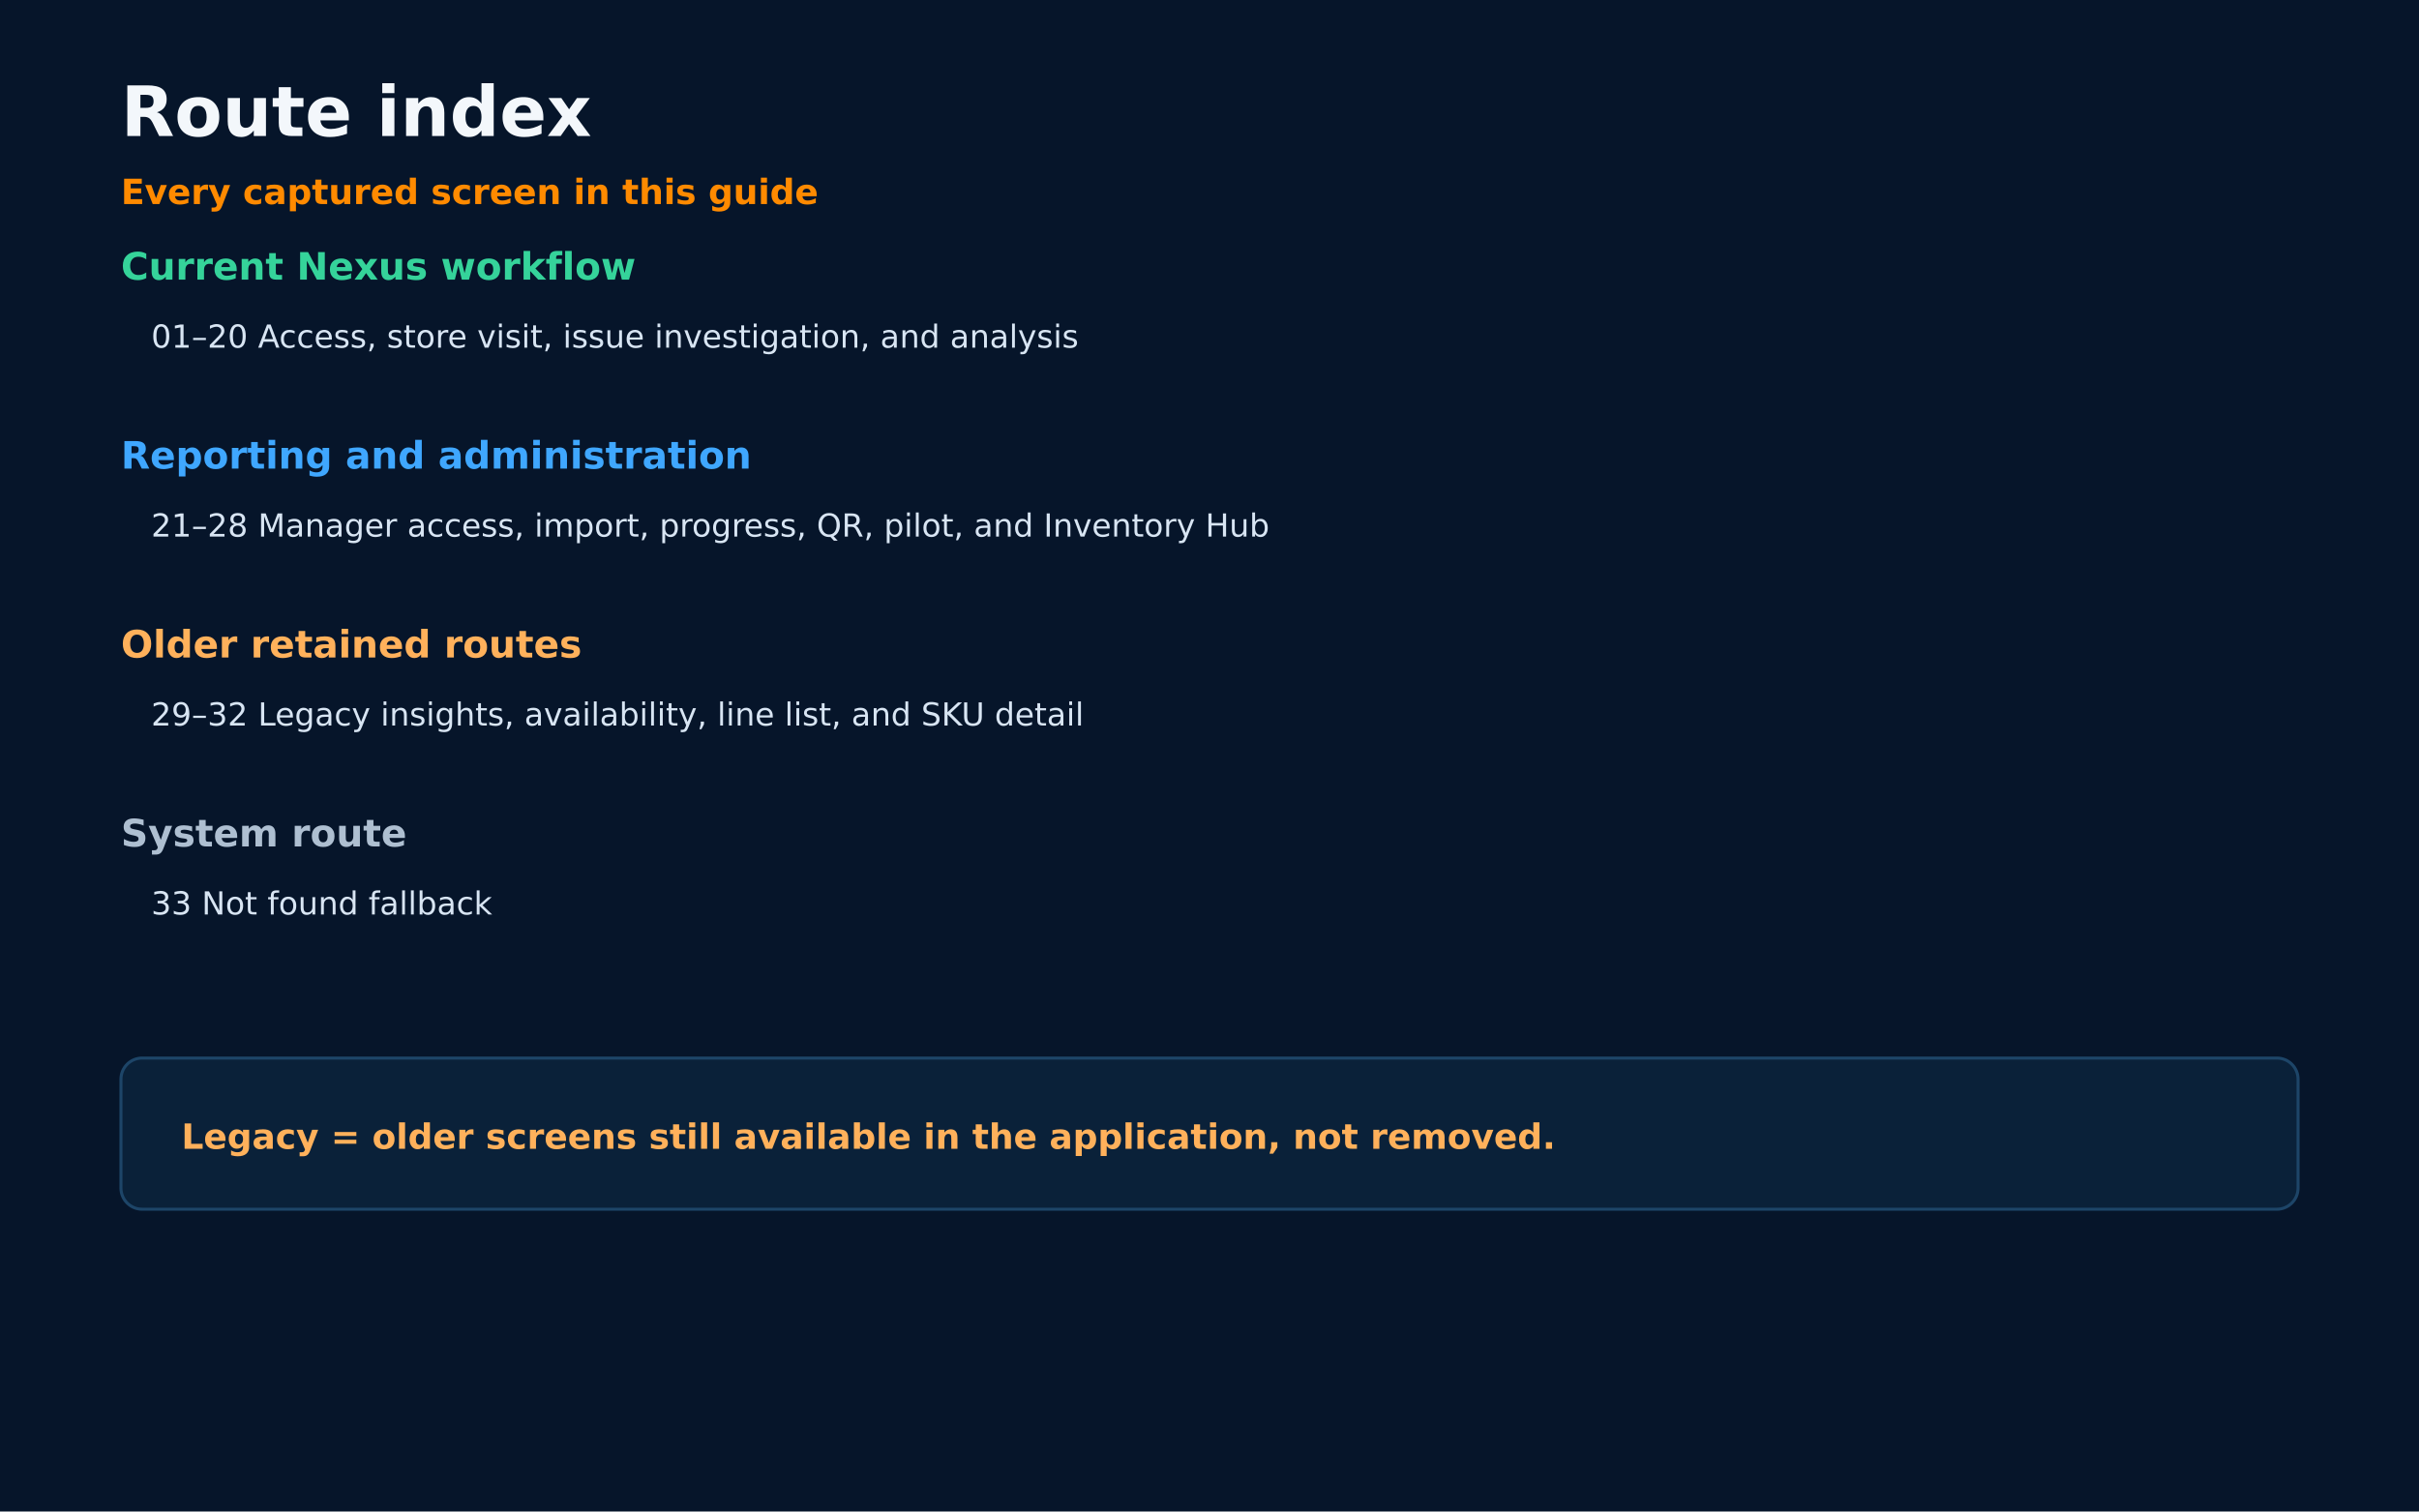
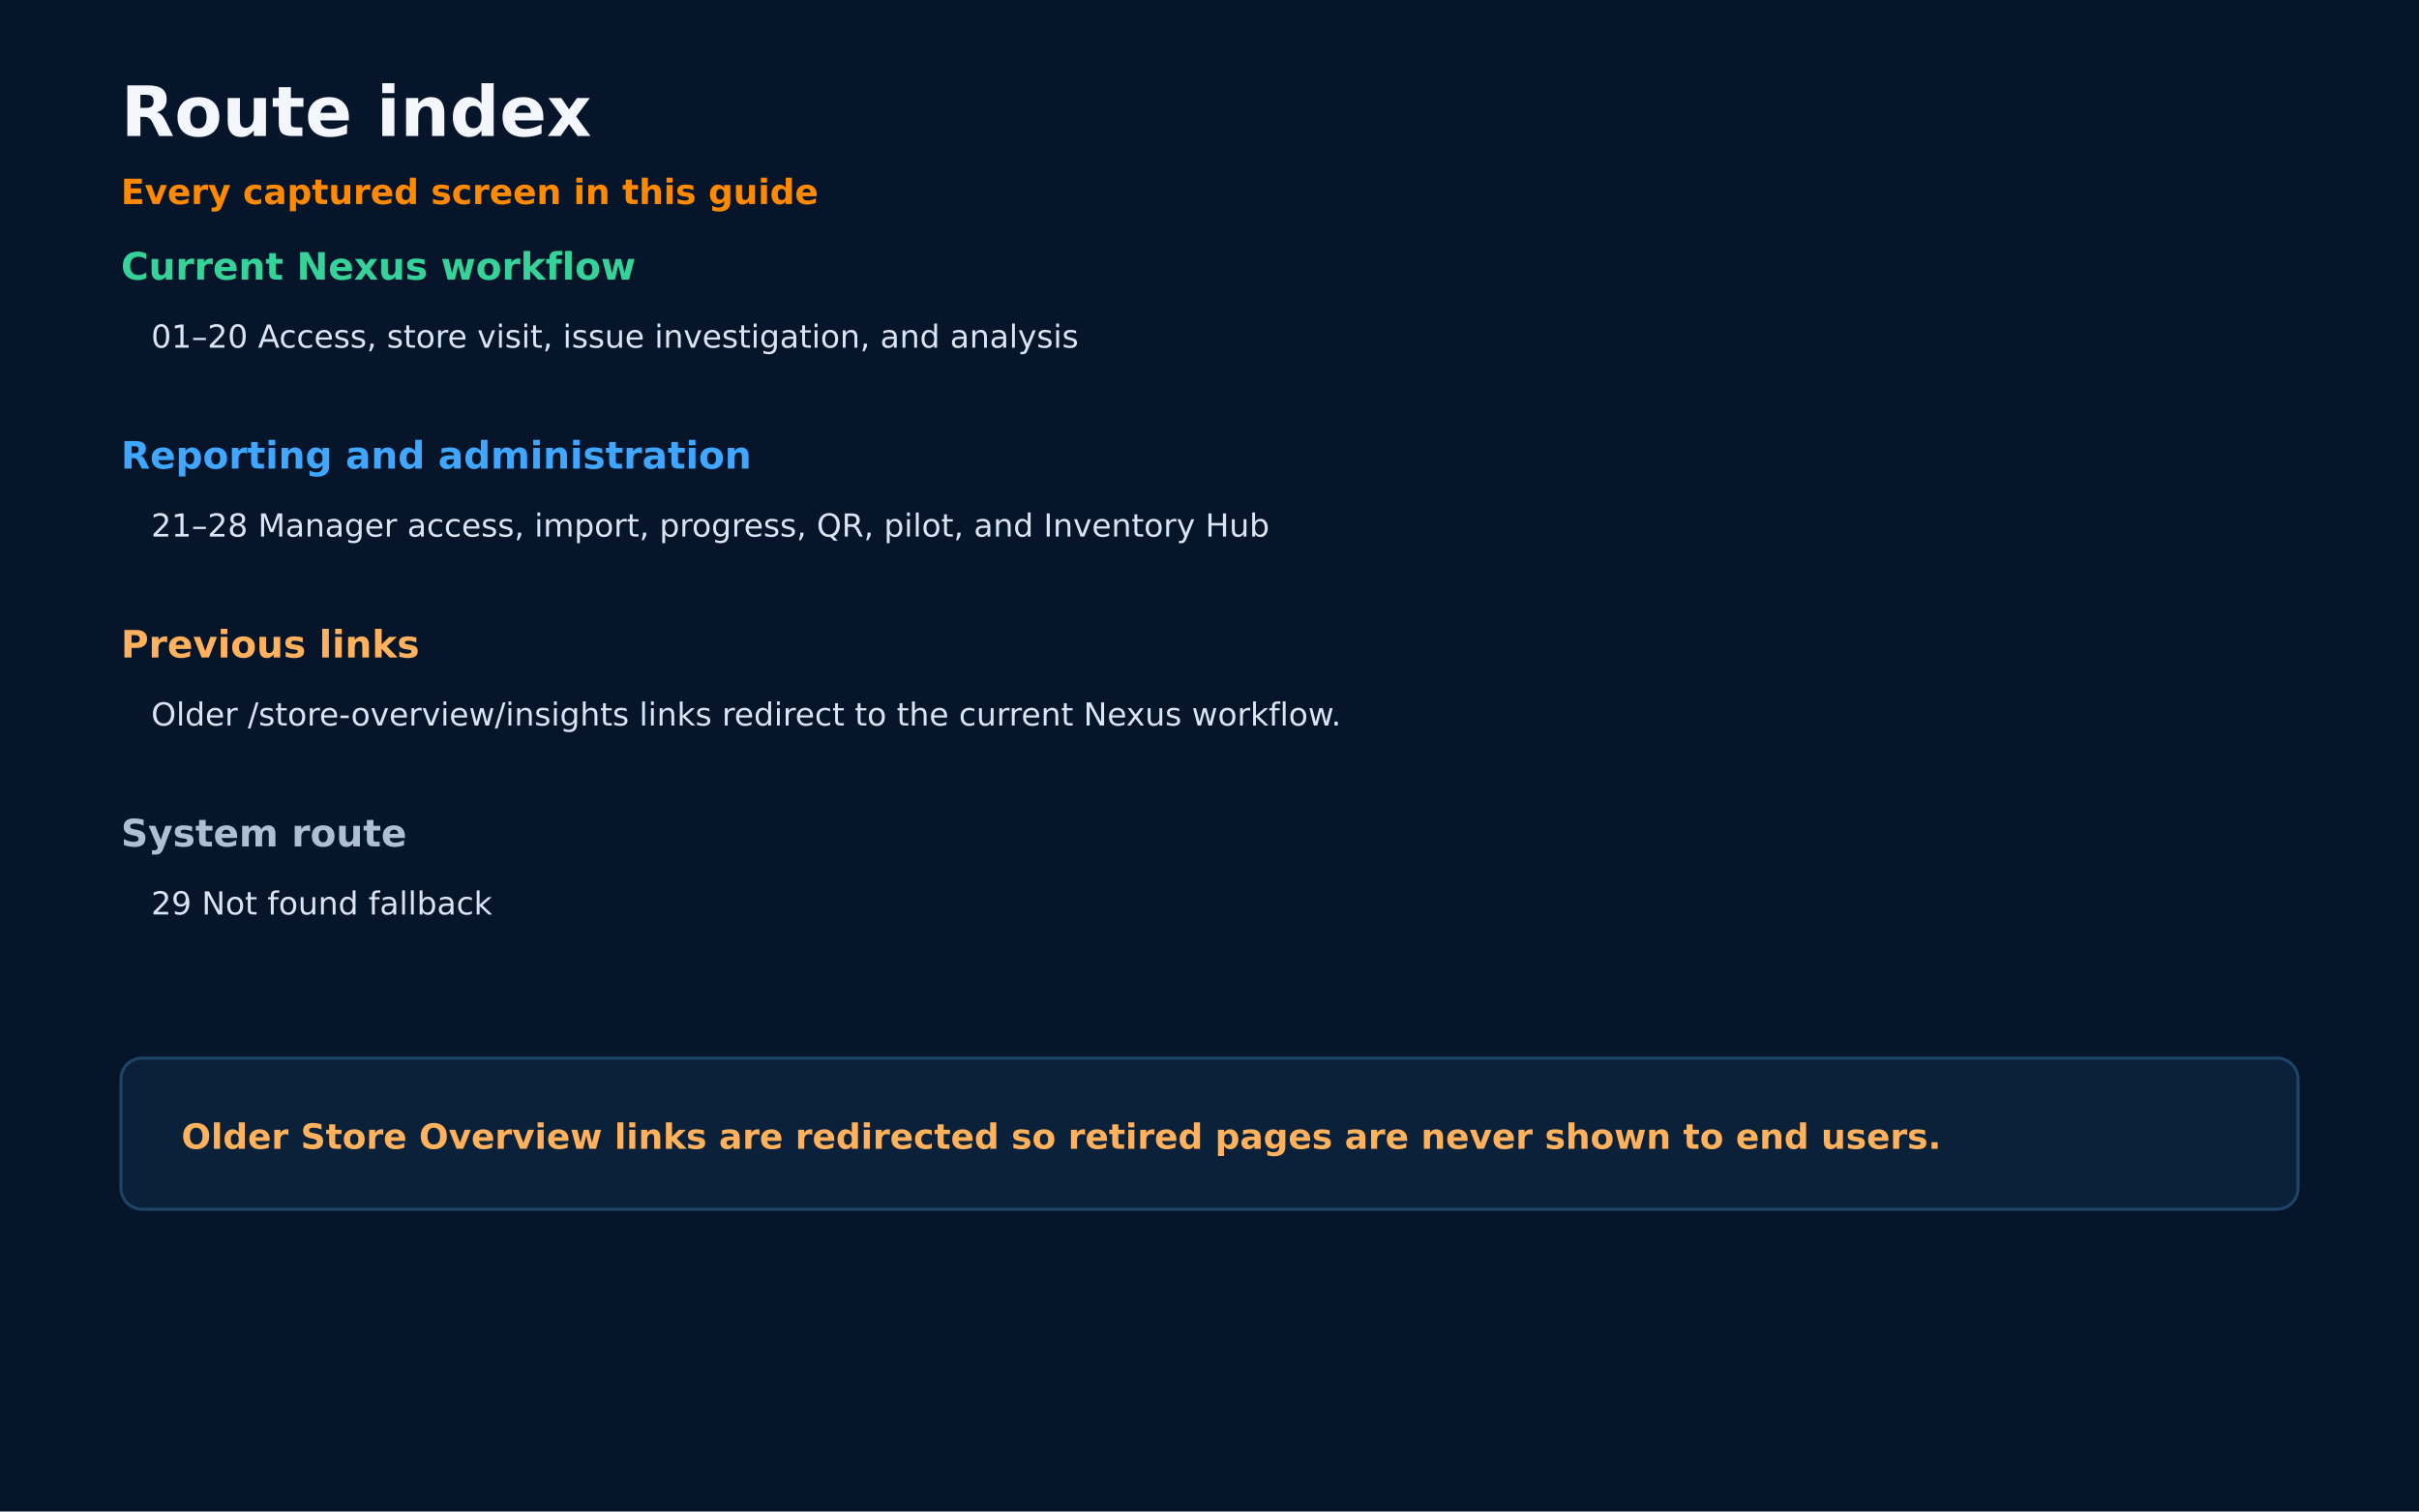
<svg xmlns="http://www.w3.org/2000/svg" width="1600" height="1000" viewBox="0 0 1600 1000">
  <rect width="1600" height="1000" fill="#06152a" />
  <text x="80" y="90" fill="#f3f7fb" font-family="DejaVu Sans,Arial,sans-serif" font-size="46px" font-weight="700" text-anchor="start">Route index</text>
  <text x="80" y="135" fill="#ff8a00" font-family="DejaVu Sans,Arial,sans-serif" font-size="23px" font-weight="700" text-anchor="start">Every captured screen in this guide</text>
  <text x="80" y="185" fill="#35d39a" font-family="DejaVu Sans,Arial,sans-serif" font-size="25px" font-weight="700" text-anchor="start">Current Nexus workflow</text>
  <text x="100" y="230" fill="#d8e5f3" font-family="DejaVu Sans,Arial,sans-serif" font-size="21px" font-weight="400" text-anchor="start">01–20  Access, store visit, issue investigation, and analysis</text>
  <text x="80" y="310" fill="#3fa7ff" font-family="DejaVu Sans,Arial,sans-serif" font-size="25px" font-weight="700" text-anchor="start">Reporting and administration</text>
  <text x="100" y="355" fill="#d8e5f3" font-family="DejaVu Sans,Arial,sans-serif" font-size="21px" font-weight="400" text-anchor="start">21–28  Manager access, import, progress, QR, pilot, and Inventory Hub</text>
-   <text x="80" y="435" fill="#ffb15b" font-family="DejaVu Sans,Arial,sans-serif" font-size="25px" font-weight="700" text-anchor="start">Older retained routes</text>
-   <text x="100" y="480" fill="#d8e5f3" font-family="DejaVu Sans,Arial,sans-serif" font-size="21px" font-weight="400" text-anchor="start">29–32  Legacy insights, availability, line list, and SKU detail</text>
+   <text x="80" y="435" fill="#ffb15b" font-family="DejaVu Sans,Arial,sans-serif" font-size="25px" font-weight="700" text-anchor="start">Previous links</text>
+   <text x="100" y="480" fill="#d8e5f3" font-family="DejaVu Sans,Arial,sans-serif" font-size="21px" font-weight="400" text-anchor="start">Older /store-overview/insights links redirect to the current Nexus workflow.</text>
  <text x="80" y="560" fill="#aebfd1" font-family="DejaVu Sans,Arial,sans-serif" font-size="25px" font-weight="700" text-anchor="start">System route</text>
-   <text x="100" y="605" fill="#d8e5f3" font-family="DejaVu Sans,Arial,sans-serif" font-size="21px" font-weight="400" text-anchor="start">33  Not found fallback</text>
+   <text x="100" y="605" fill="#d8e5f3" font-family="DejaVu Sans,Arial,sans-serif" font-size="21px" font-weight="400" text-anchor="start">29  Not found fallback</text>
  <rect x="80" y="700" width="1440" height="100" rx="14" fill="#0a2139" stroke="#1d4568" stroke-width="2" />
-   <text x="120" y="760" fill="#ffb15b" font-family="DejaVu Sans,Arial,sans-serif" font-size="23px" font-weight="700" text-anchor="start">Legacy = older screens still available in the application, not removed.</text>
+   <text x="120" y="760" fill="#ffb15b" font-family="DejaVu Sans,Arial,sans-serif" font-size="23px" font-weight="700" text-anchor="start">Older Store Overview links are redirected so retired pages are never shown to end users.</text>
</svg>
